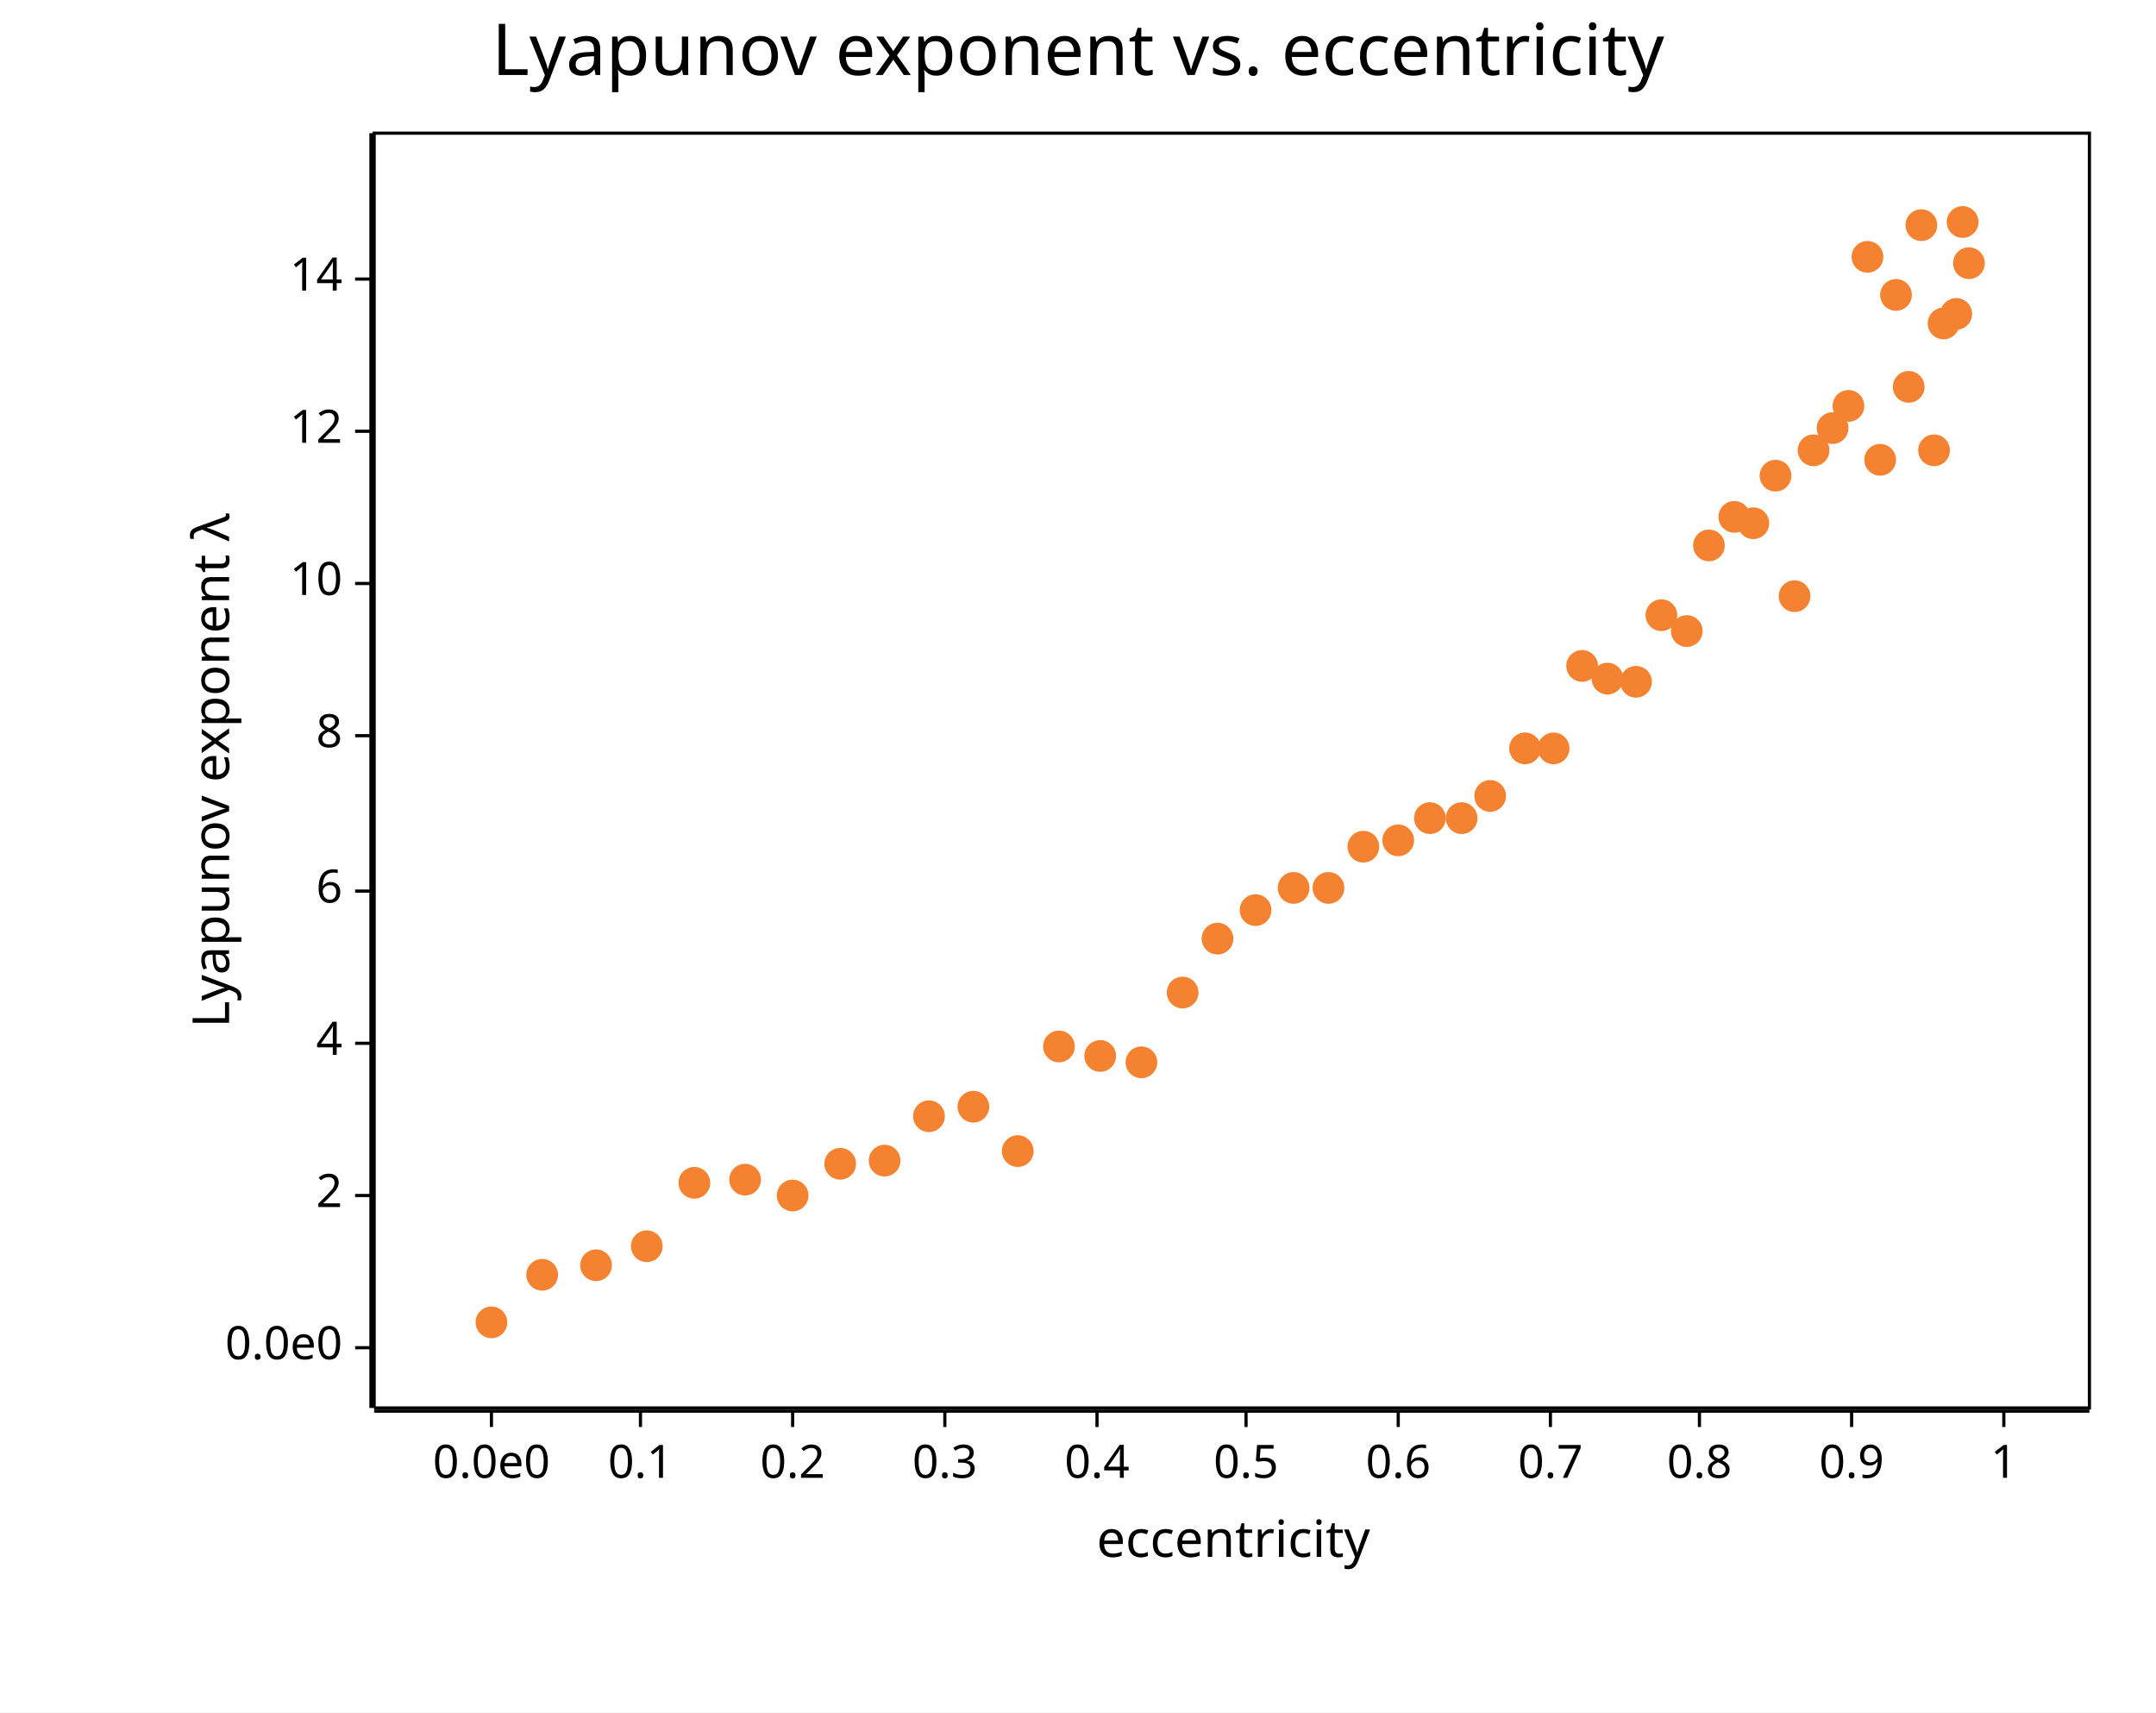
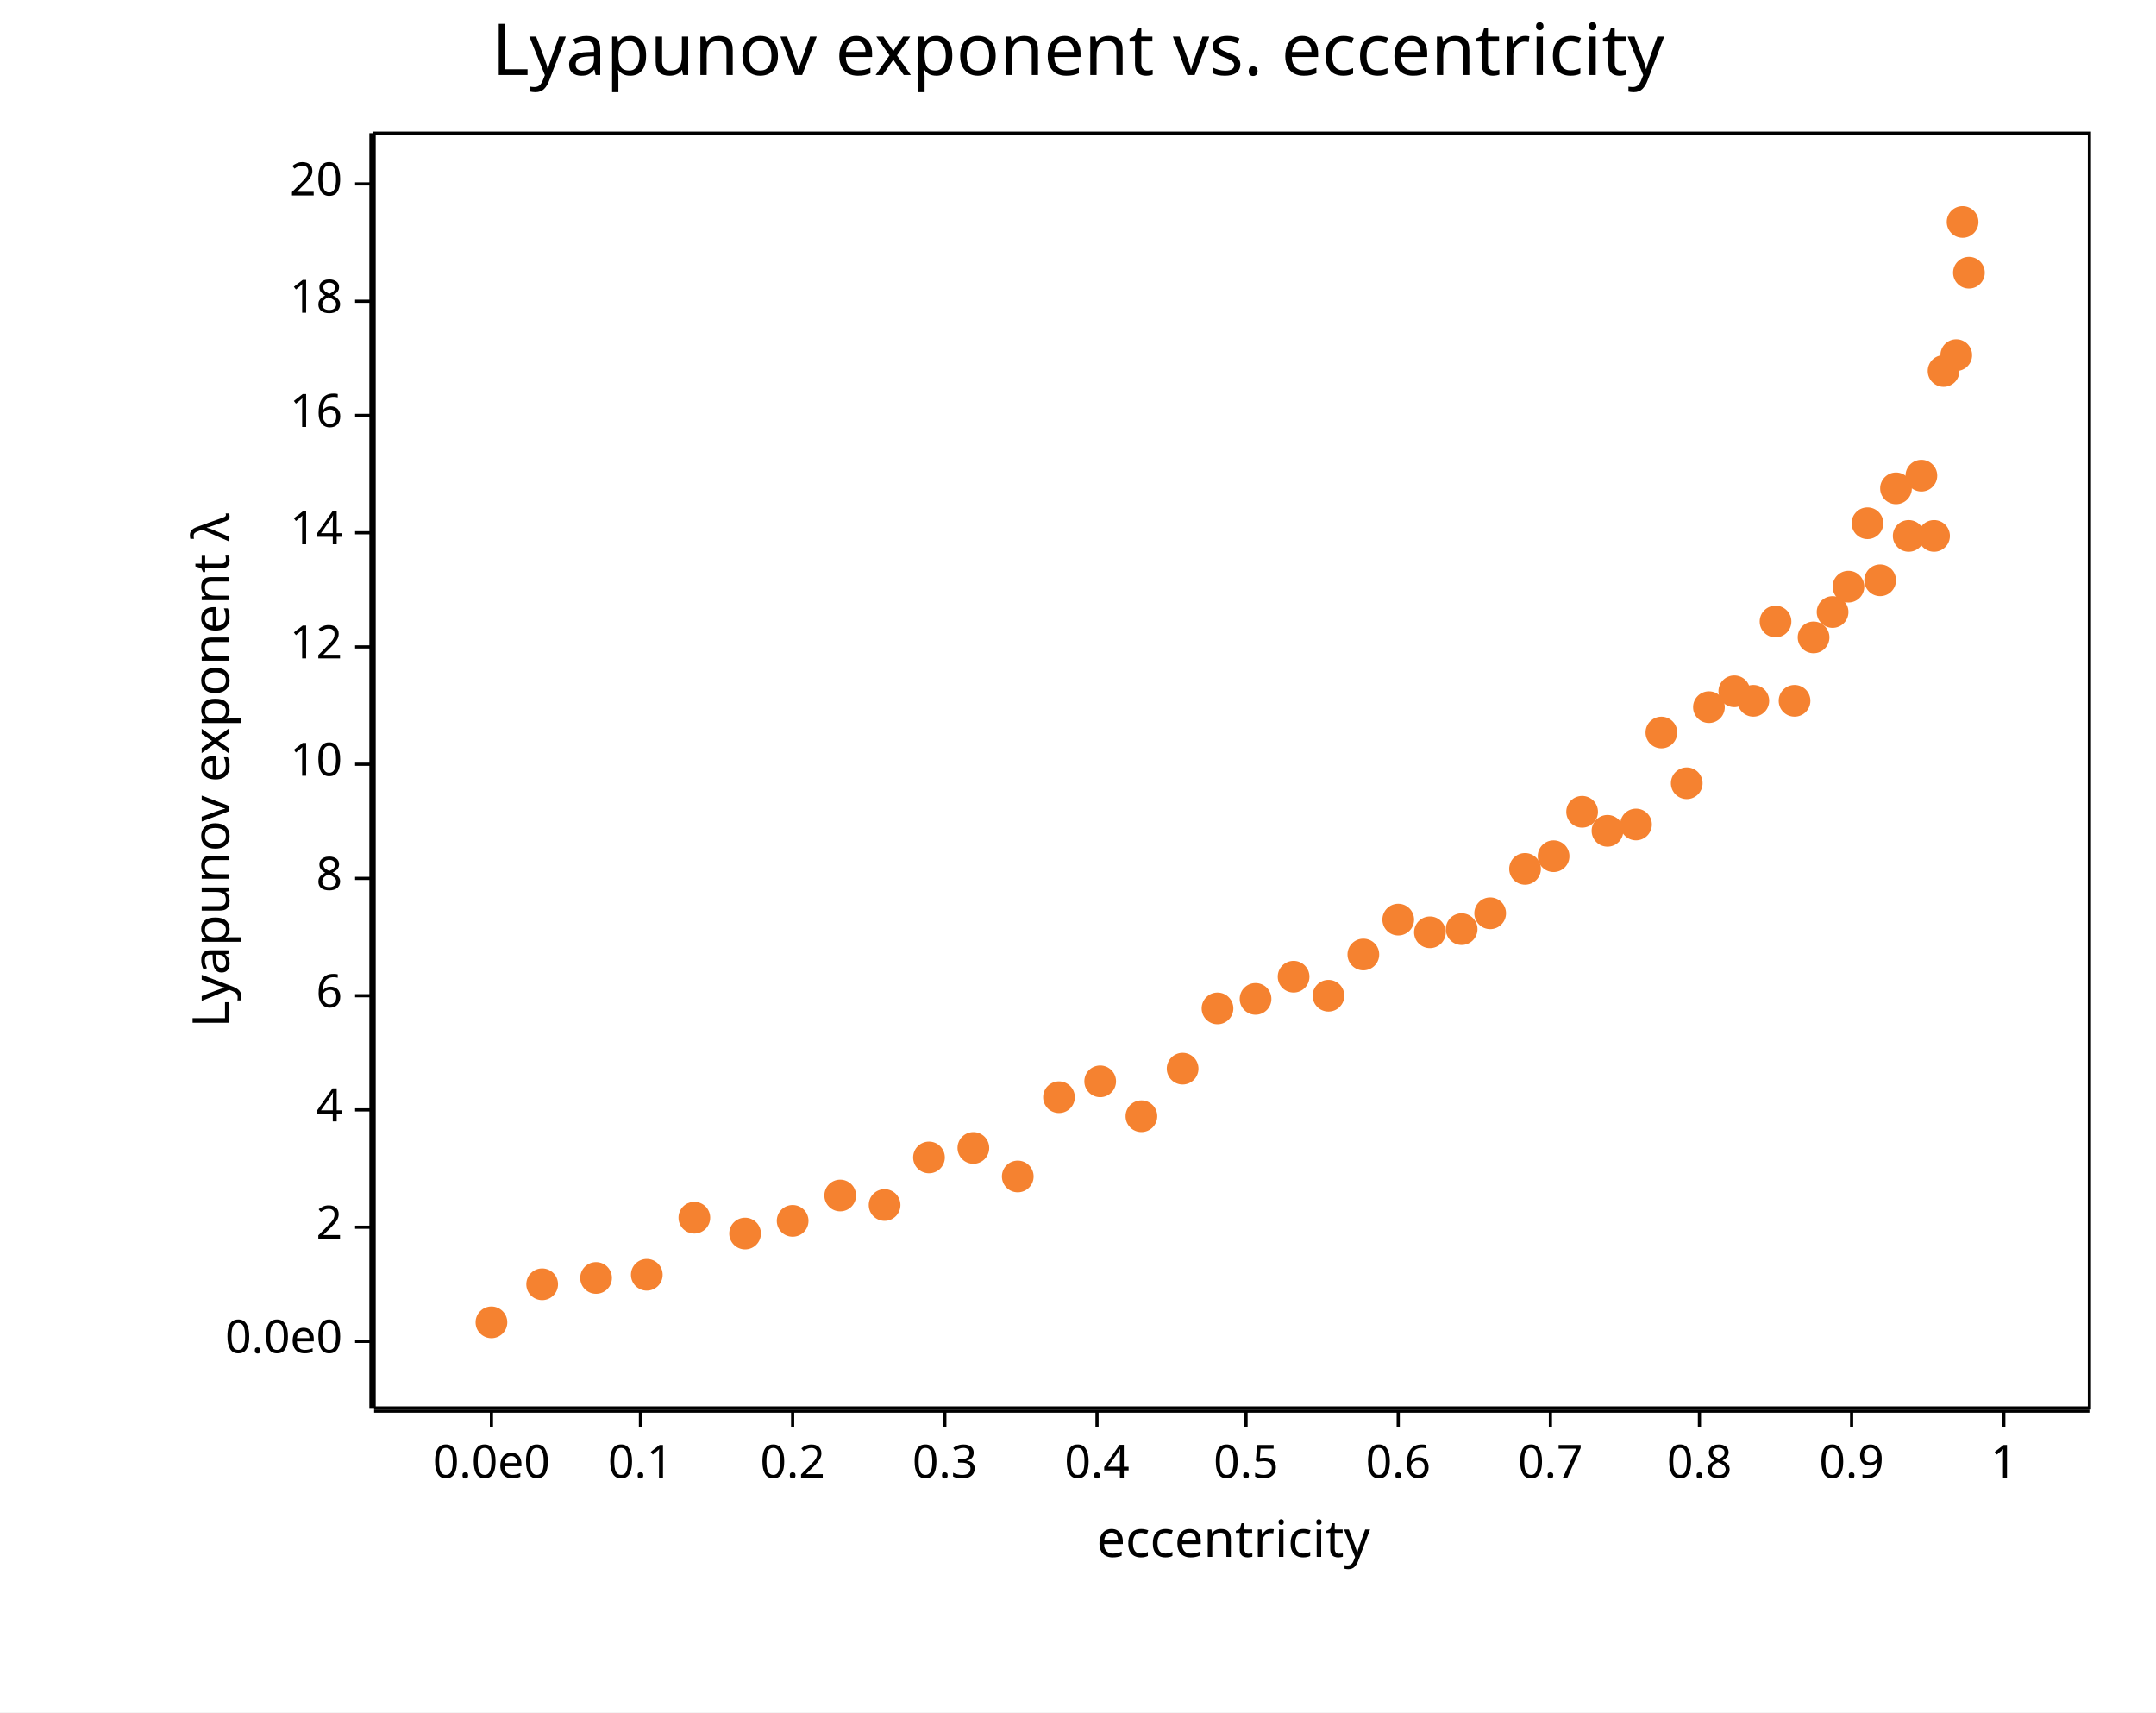
<svg xmlns="http://www.w3.org/2000/svg" width="680" height="540" viewBox="0 0 680 540">
  <rect x="0" y="0" width="680" height="540" opacity="1" fill="#FFFFFF" stroke="none" />
  <text x="340" y="18" dy="0.5ex" text-anchor="middle" font-family="sans-serif" font-size="22.581" opacity="1" fill="#000000">
Lyapunov exponent vs. eccentricity
</text>
  <text x="60" y="243" dy="0.76em" text-anchor="middle" font-family="sans-serif" font-size="16.129" opacity="1" fill="#000000" transform="rotate(270, 60, 243)">
Lyapunov exponent λ
</text>
  <text x="389" y="495" dy="-0.5ex" text-anchor="middle" font-family="sans-serif" font-size="16.129" opacity="1" fill="#000000">
eccentricity
</text>
  <polyline fill="none" opacity="1" stroke="#000000" stroke-width="1" points="117,42 117,444 " />
-   <text x="108" y="425" dy="0.5ex" text-anchor="end" font-family="sans-serif" font-size="14.516" opacity="1" fill="#000000">
+   <text x="108" y="423" dy="0.5ex" text-anchor="end" font-family="sans-serif" font-size="14.516" opacity="1" fill="#000000">
0.0e0
</text>
-   <polyline fill="none" opacity="1" stroke="#000000" stroke-width="1" points="112,425 117,425 " />
-   <text x="108" y="377" dy="0.5ex" text-anchor="end" font-family="sans-serif" font-size="14.516" opacity="1" fill="#000000">
+   <polyline fill="none" opacity="1" stroke="#000000" stroke-width="1" points="112,423 117,423 " />
+   <text x="108" y="387" dy="0.5ex" text-anchor="end" font-family="sans-serif" font-size="14.516" opacity="1" fill="#000000">
2
</text>
-   <polyline fill="none" opacity="1" stroke="#000000" stroke-width="1" points="112,377 117,377 " />
-   <text x="108" y="329" dy="0.5ex" text-anchor="end" font-family="sans-serif" font-size="14.516" opacity="1" fill="#000000">
+   <polyline fill="none" opacity="1" stroke="#000000" stroke-width="1" points="112,387 117,387 " />
+   <text x="108" y="350" dy="0.5ex" text-anchor="end" font-family="sans-serif" font-size="14.516" opacity="1" fill="#000000">
4
</text>
-   <polyline fill="none" opacity="1" stroke="#000000" stroke-width="1" points="112,329 117,329 " />
-   <text x="108" y="281" dy="0.5ex" text-anchor="end" font-family="sans-serif" font-size="14.516" opacity="1" fill="#000000">
+   <polyline fill="none" opacity="1" stroke="#000000" stroke-width="1" points="112,350 117,350 " />
+   <text x="108" y="314" dy="0.5ex" text-anchor="end" font-family="sans-serif" font-size="14.516" opacity="1" fill="#000000">
6
</text>
-   <polyline fill="none" opacity="1" stroke="#000000" stroke-width="1" points="112,281 117,281 " />
-   <text x="108" y="232" dy="0.5ex" text-anchor="end" font-family="sans-serif" font-size="14.516" opacity="1" fill="#000000">
+   <polyline fill="none" opacity="1" stroke="#000000" stroke-width="1" points="112,314 117,314 " />
+   <text x="108" y="277" dy="0.5ex" text-anchor="end" font-family="sans-serif" font-size="14.516" opacity="1" fill="#000000">
8
</text>
-   <polyline fill="none" opacity="1" stroke="#000000" stroke-width="1" points="112,232 117,232 " />
-   <text x="108" y="184" dy="0.5ex" text-anchor="end" font-family="sans-serif" font-size="14.516" opacity="1" fill="#000000">
+   <polyline fill="none" opacity="1" stroke="#000000" stroke-width="1" points="112,277 117,277 " />
+   <text x="108" y="241" dy="0.5ex" text-anchor="end" font-family="sans-serif" font-size="14.516" opacity="1" fill="#000000">
10
</text>
-   <polyline fill="none" opacity="1" stroke="#000000" stroke-width="1" points="112,184 117,184 " />
-   <text x="108" y="136" dy="0.5ex" text-anchor="end" font-family="sans-serif" font-size="14.516" opacity="1" fill="#000000">
+   <polyline fill="none" opacity="1" stroke="#000000" stroke-width="1" points="112,241 117,241 " />
+   <text x="108" y="204" dy="0.5ex" text-anchor="end" font-family="sans-serif" font-size="14.516" opacity="1" fill="#000000">
12
</text>
-   <polyline fill="none" opacity="1" stroke="#000000" stroke-width="1" points="112,136 117,136 " />
-   <text x="108" y="88" dy="0.5ex" text-anchor="end" font-family="sans-serif" font-size="14.516" opacity="1" fill="#000000">
+   <polyline fill="none" opacity="1" stroke="#000000" stroke-width="1" points="112,204 117,204 " />
+   <text x="108" y="168" dy="0.5ex" text-anchor="end" font-family="sans-serif" font-size="14.516" opacity="1" fill="#000000">
14
</text>
-   <polyline fill="none" opacity="1" stroke="#000000" stroke-width="1" points="112,88 117,88 " />
+   <polyline fill="none" opacity="1" stroke="#000000" stroke-width="1" points="112,168 117,168 " />
+   <text x="108" y="131" dy="0.5ex" text-anchor="end" font-family="sans-serif" font-size="14.516" opacity="1" fill="#000000">
+ 16
+ </text>
+   <polyline fill="none" opacity="1" stroke="#000000" stroke-width="1" points="112,131 117,131 " />
+   <text x="108" y="95" dy="0.5ex" text-anchor="end" font-family="sans-serif" font-size="14.516" opacity="1" fill="#000000">
+ 18
+ </text>
+   <polyline fill="none" opacity="1" stroke="#000000" stroke-width="1" points="112,95 117,95 " />
+   <text x="108" y="58" dy="0.5ex" text-anchor="end" font-family="sans-serif" font-size="14.516" opacity="1" fill="#000000">
+ 20
+ </text>
+   <polyline fill="none" opacity="1" stroke="#000000" stroke-width="1" points="112,58 117,58 " />
  <polyline fill="none" opacity="1" stroke="#000000" stroke-width="1" points="118,445 659,445 " />
  <text x="155" y="455" dy="0.76em" text-anchor="middle" font-family="sans-serif" font-size="14.516" opacity="1" fill="#000000">
0.0e0
</text>
  <polyline fill="none" opacity="1" stroke="#000000" stroke-width="1" points="155,445 155,450 " />
  <text x="202" y="455" dy="0.76em" text-anchor="middle" font-family="sans-serif" font-size="14.516" opacity="1" fill="#000000">
0.1
</text>
  <polyline fill="none" opacity="1" stroke="#000000" stroke-width="1" points="202,445 202,450 " />
  <text x="250" y="455" dy="0.76em" text-anchor="middle" font-family="sans-serif" font-size="14.516" opacity="1" fill="#000000">
0.2
</text>
  <polyline fill="none" opacity="1" stroke="#000000" stroke-width="1" points="250,445 250,450 " />
  <text x="298" y="455" dy="0.76em" text-anchor="middle" font-family="sans-serif" font-size="14.516" opacity="1" fill="#000000">
0.3
</text>
  <polyline fill="none" opacity="1" stroke="#000000" stroke-width="1" points="298,445 298,450 " />
  <text x="346" y="455" dy="0.76em" text-anchor="middle" font-family="sans-serif" font-size="14.516" opacity="1" fill="#000000">
0.4
</text>
  <polyline fill="none" opacity="1" stroke="#000000" stroke-width="1" points="346,445 346,450 " />
  <text x="393" y="455" dy="0.76em" text-anchor="middle" font-family="sans-serif" font-size="14.516" opacity="1" fill="#000000">
0.5
</text>
  <polyline fill="none" opacity="1" stroke="#000000" stroke-width="1" points="393,445 393,450 " />
  <text x="441" y="455" dy="0.76em" text-anchor="middle" font-family="sans-serif" font-size="14.516" opacity="1" fill="#000000">
0.6
</text>
  <polyline fill="none" opacity="1" stroke="#000000" stroke-width="1" points="441,445 441,450 " />
  <text x="489" y="455" dy="0.76em" text-anchor="middle" font-family="sans-serif" font-size="14.516" opacity="1" fill="#000000">
0.7
</text>
  <polyline fill="none" opacity="1" stroke="#000000" stroke-width="1" points="489,445 489,450 " />
  <text x="536" y="455" dy="0.76em" text-anchor="middle" font-family="sans-serif" font-size="14.516" opacity="1" fill="#000000">
0.8
</text>
  <polyline fill="none" opacity="1" stroke="#000000" stroke-width="1" points="536,445 536,450 " />
  <text x="584" y="455" dy="0.76em" text-anchor="middle" font-family="sans-serif" font-size="14.516" opacity="1" fill="#000000">
0.9
</text>
  <polyline fill="none" opacity="1" stroke="#000000" stroke-width="1" points="584,445 584,450 " />
  <text x="632" y="455" dy="0.76em" text-anchor="middle" font-family="sans-serif" font-size="14.516" opacity="1" fill="#000000">
1
</text>
  <polyline fill="none" opacity="1" stroke="#000000" stroke-width="1" points="632,445 632,450 " />
-   <circle cx="621" cy="83" r="5" opacity="1" fill="#F58230" stroke="none" stroke-width="1" />
+   <circle cx="621" cy="86" r="5" opacity="1" fill="#F58230" stroke="none" stroke-width="1" />
  <circle cx="619" cy="70" r="5" opacity="1" fill="#F58230" stroke="none" stroke-width="1" />
-   <circle cx="617" cy="99" r="5" opacity="1" fill="#F58230" stroke="none" stroke-width="1" />
-   <circle cx="613" cy="102" r="5" opacity="1" fill="#F58230" stroke="none" stroke-width="1" />
-   <circle cx="610" cy="142" r="5" opacity="1" fill="#F58230" stroke="none" stroke-width="1" />
-   <circle cx="606" cy="71" r="5" opacity="1" fill="#F58230" stroke="none" stroke-width="1" />
-   <circle cx="602" cy="122" r="5" opacity="1" fill="#F58230" stroke="none" stroke-width="1" />
-   <circle cx="598" cy="93" r="5" opacity="1" fill="#F58230" stroke="none" stroke-width="1" />
-   <circle cx="593" cy="145" r="5" opacity="1" fill="#F58230" stroke="none" stroke-width="1" />
-   <circle cx="589" cy="81" r="5" opacity="1" fill="#F58230" stroke="none" stroke-width="1" />
-   <circle cx="583" cy="128" r="5" opacity="1" fill="#F58230" stroke="none" stroke-width="1" />
-   <circle cx="578" cy="135" r="5" opacity="1" fill="#F58230" stroke="none" stroke-width="1" />
-   <circle cx="572" cy="142" r="5" opacity="1" fill="#F58230" stroke="none" stroke-width="1" />
-   <circle cx="566" cy="188" r="5" opacity="1" fill="#F58230" stroke="none" stroke-width="1" />
-   <circle cx="560" cy="150" r="5" opacity="1" fill="#F58230" stroke="none" stroke-width="1" />
-   <circle cx="553" cy="165" r="5" opacity="1" fill="#F58230" stroke="none" stroke-width="1" />
-   <circle cx="547" cy="163" r="5" opacity="1" fill="#F58230" stroke="none" stroke-width="1" />
-   <circle cx="539" cy="172" r="5" opacity="1" fill="#F58230" stroke="none" stroke-width="1" />
-   <circle cx="532" cy="199" r="5" opacity="1" fill="#F58230" stroke="none" stroke-width="1" />
-   <circle cx="524" cy="194" r="5" opacity="1" fill="#F58230" stroke="none" stroke-width="1" />
-   <circle cx="516" cy="215" r="5" opacity="1" fill="#F58230" stroke="none" stroke-width="1" />
-   <circle cx="507" cy="214" r="5" opacity="1" fill="#F58230" stroke="none" stroke-width="1" />
-   <circle cx="499" cy="210" r="5" opacity="1" fill="#F58230" stroke="none" stroke-width="1" />
-   <circle cx="490" cy="236" r="5" opacity="1" fill="#F58230" stroke="none" stroke-width="1" />
-   <circle cx="481" cy="236" r="5" opacity="1" fill="#F58230" stroke="none" stroke-width="1" />
-   <circle cx="470" cy="251" r="5" opacity="1" fill="#F58230" stroke="none" stroke-width="1" />
-   <circle cx="461" cy="258" r="5" opacity="1" fill="#F58230" stroke="none" stroke-width="1" />
-   <circle cx="451" cy="258" r="5" opacity="1" fill="#F58230" stroke="none" stroke-width="1" />
-   <circle cx="441" cy="265" r="5" opacity="1" fill="#F58230" stroke="none" stroke-width="1" />
-   <circle cx="430" cy="267" r="5" opacity="1" fill="#F58230" stroke="none" stroke-width="1" />
-   <circle cx="419" cy="280" r="5" opacity="1" fill="#F58230" stroke="none" stroke-width="1" />
-   <circle cx="408" cy="280" r="5" opacity="1" fill="#F58230" stroke="none" stroke-width="1" />
-   <circle cx="396" cy="287" r="5" opacity="1" fill="#F58230" stroke="none" stroke-width="1" />
-   <circle cx="384" cy="296" r="5" opacity="1" fill="#F58230" stroke="none" stroke-width="1" />
-   <circle cx="373" cy="313" r="5" opacity="1" fill="#F58230" stroke="none" stroke-width="1" />
-   <circle cx="360" cy="335" r="5" opacity="1" fill="#F58230" stroke="none" stroke-width="1" />
-   <circle cx="347" cy="333" r="5" opacity="1" fill="#F58230" stroke="none" stroke-width="1" />
-   <circle cx="334" cy="330" r="5" opacity="1" fill="#F58230" stroke="none" stroke-width="1" />
-   <circle cx="321" cy="363" r="5" opacity="1" fill="#F58230" stroke="none" stroke-width="1" />
-   <circle cx="307" cy="349" r="5" opacity="1" fill="#F58230" stroke="none" stroke-width="1" />
-   <circle cx="293" cy="352" r="5" opacity="1" fill="#F58230" stroke="none" stroke-width="1" />
-   <circle cx="279" cy="366" r="5" opacity="1" fill="#F58230" stroke="none" stroke-width="1" />
-   <circle cx="265" cy="367" r="5" opacity="1" fill="#F58230" stroke="none" stroke-width="1" />
-   <circle cx="250" cy="377" r="5" opacity="1" fill="#F58230" stroke="none" stroke-width="1" />
-   <circle cx="235" cy="372" r="5" opacity="1" fill="#F58230" stroke="none" stroke-width="1" />
-   <circle cx="219" cy="373" r="5" opacity="1" fill="#F58230" stroke="none" stroke-width="1" />
-   <circle cx="204" cy="393" r="5" opacity="1" fill="#F58230" stroke="none" stroke-width="1" />
-   <circle cx="188" cy="399" r="5" opacity="1" fill="#F58230" stroke="none" stroke-width="1" />
-   <circle cx="171" cy="402" r="5" opacity="1" fill="#F58230" stroke="none" stroke-width="1" />
+   <circle cx="617" cy="112" r="5" opacity="1" fill="#F58230" stroke="none" stroke-width="1" />
+   <circle cx="613" cy="117" r="5" opacity="1" fill="#F58230" stroke="none" stroke-width="1" />
+   <circle cx="610" cy="169" r="5" opacity="1" fill="#F58230" stroke="none" stroke-width="1" />
+   <circle cx="606" cy="150" r="5" opacity="1" fill="#F58230" stroke="none" stroke-width="1" />
+   <circle cx="602" cy="169" r="5" opacity="1" fill="#F58230" stroke="none" stroke-width="1" />
+   <circle cx="598" cy="154" r="5" opacity="1" fill="#F58230" stroke="none" stroke-width="1" />
+   <circle cx="593" cy="183" r="5" opacity="1" fill="#F58230" stroke="none" stroke-width="1" />
+   <circle cx="589" cy="165" r="5" opacity="1" fill="#F58230" stroke="none" stroke-width="1" />
+   <circle cx="583" cy="185" r="5" opacity="1" fill="#F58230" stroke="none" stroke-width="1" />
+   <circle cx="578" cy="193" r="5" opacity="1" fill="#F58230" stroke="none" stroke-width="1" />
+   <circle cx="572" cy="201" r="5" opacity="1" fill="#F58230" stroke="none" stroke-width="1" />
+   <circle cx="566" cy="221" r="5" opacity="1" fill="#F58230" stroke="none" stroke-width="1" />
+   <circle cx="560" cy="196" r="5" opacity="1" fill="#F58230" stroke="none" stroke-width="1" />
+   <circle cx="553" cy="221" r="5" opacity="1" fill="#F58230" stroke="none" stroke-width="1" />
+   <circle cx="547" cy="218" r="5" opacity="1" fill="#F58230" stroke="none" stroke-width="1" />
+   <circle cx="539" cy="223" r="5" opacity="1" fill="#F58230" stroke="none" stroke-width="1" />
+   <circle cx="532" cy="247" r="5" opacity="1" fill="#F58230" stroke="none" stroke-width="1" />
+   <circle cx="524" cy="231" r="5" opacity="1" fill="#F58230" stroke="none" stroke-width="1" />
+   <circle cx="516" cy="260" r="5" opacity="1" fill="#F58230" stroke="none" stroke-width="1" />
+   <circle cx="507" cy="262" r="5" opacity="1" fill="#F58230" stroke="none" stroke-width="1" />
+   <circle cx="499" cy="256" r="5" opacity="1" fill="#F58230" stroke="none" stroke-width="1" />
+   <circle cx="490" cy="270" r="5" opacity="1" fill="#F58230" stroke="none" stroke-width="1" />
+   <circle cx="481" cy="274" r="5" opacity="1" fill="#F58230" stroke="none" stroke-width="1" />
+   <circle cx="470" cy="288" r="5" opacity="1" fill="#F58230" stroke="none" stroke-width="1" />
+   <circle cx="461" cy="293" r="5" opacity="1" fill="#F58230" stroke="none" stroke-width="1" />
+   <circle cx="451" cy="294" r="5" opacity="1" fill="#F58230" stroke="none" stroke-width="1" />
+   <circle cx="441" cy="290" r="5" opacity="1" fill="#F58230" stroke="none" stroke-width="1" />
+   <circle cx="430" cy="301" r="5" opacity="1" fill="#F58230" stroke="none" stroke-width="1" />
+   <circle cx="419" cy="314" r="5" opacity="1" fill="#F58230" stroke="none" stroke-width="1" />
+   <circle cx="408" cy="308" r="5" opacity="1" fill="#F58230" stroke="none" stroke-width="1" />
+   <circle cx="396" cy="315" r="5" opacity="1" fill="#F58230" stroke="none" stroke-width="1" />
+   <circle cx="384" cy="318" r="5" opacity="1" fill="#F58230" stroke="none" stroke-width="1" />
+   <circle cx="373" cy="337" r="5" opacity="1" fill="#F58230" stroke="none" stroke-width="1" />
+   <circle cx="360" cy="352" r="5" opacity="1" fill="#F58230" stroke="none" stroke-width="1" />
+   <circle cx="347" cy="341" r="5" opacity="1" fill="#F58230" stroke="none" stroke-width="1" />
+   <circle cx="334" cy="346" r="5" opacity="1" fill="#F58230" stroke="none" stroke-width="1" />
+   <circle cx="321" cy="371" r="5" opacity="1" fill="#F58230" stroke="none" stroke-width="1" />
+   <circle cx="307" cy="362" r="5" opacity="1" fill="#F58230" stroke="none" stroke-width="1" />
+   <circle cx="293" cy="365" r="5" opacity="1" fill="#F58230" stroke="none" stroke-width="1" />
+   <circle cx="279" cy="380" r="5" opacity="1" fill="#F58230" stroke="none" stroke-width="1" />
+   <circle cx="265" cy="377" r="5" opacity="1" fill="#F58230" stroke="none" stroke-width="1" />
+   <circle cx="250" cy="385" r="5" opacity="1" fill="#F58230" stroke="none" stroke-width="1" />
+   <circle cx="235" cy="389" r="5" opacity="1" fill="#F58230" stroke="none" stroke-width="1" />
+   <circle cx="219" cy="384" r="5" opacity="1" fill="#F58230" stroke="none" stroke-width="1" />
+   <circle cx="204" cy="402" r="5" opacity="1" fill="#F58230" stroke="none" stroke-width="1" />
+   <circle cx="188" cy="403" r="5" opacity="1" fill="#F58230" stroke="none" stroke-width="1" />
+   <circle cx="171" cy="405" r="5" opacity="1" fill="#F58230" stroke="none" stroke-width="1" />
  <circle cx="155" cy="417" r="5" opacity="1" fill="#F58230" stroke="none" stroke-width="1" />
  <polyline fill="none" opacity="1" stroke="#000000" stroke-width="1" points="118,444 659,444 659,42 118,42 118,444 " />
</svg>
